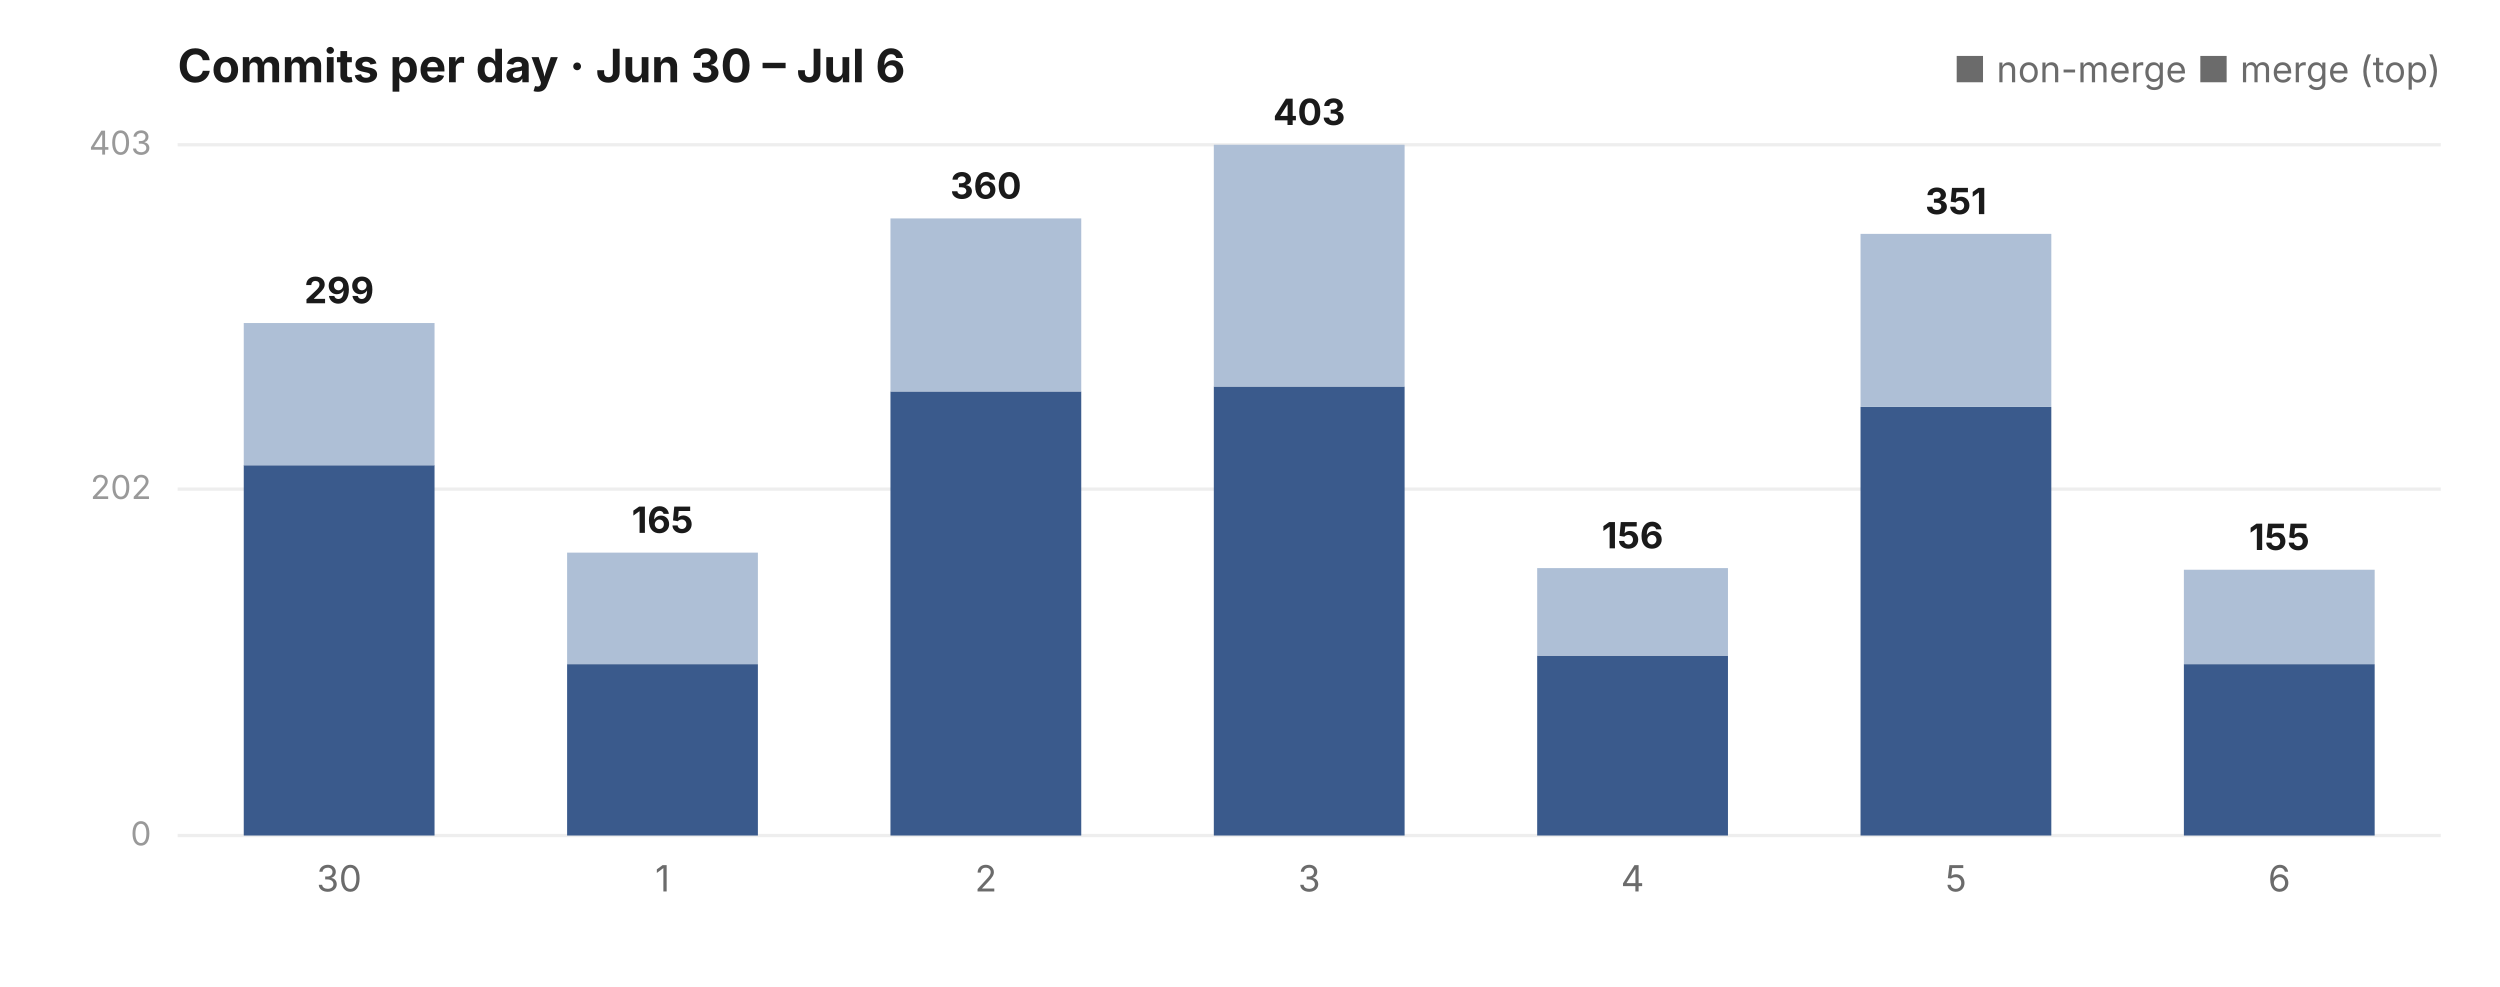
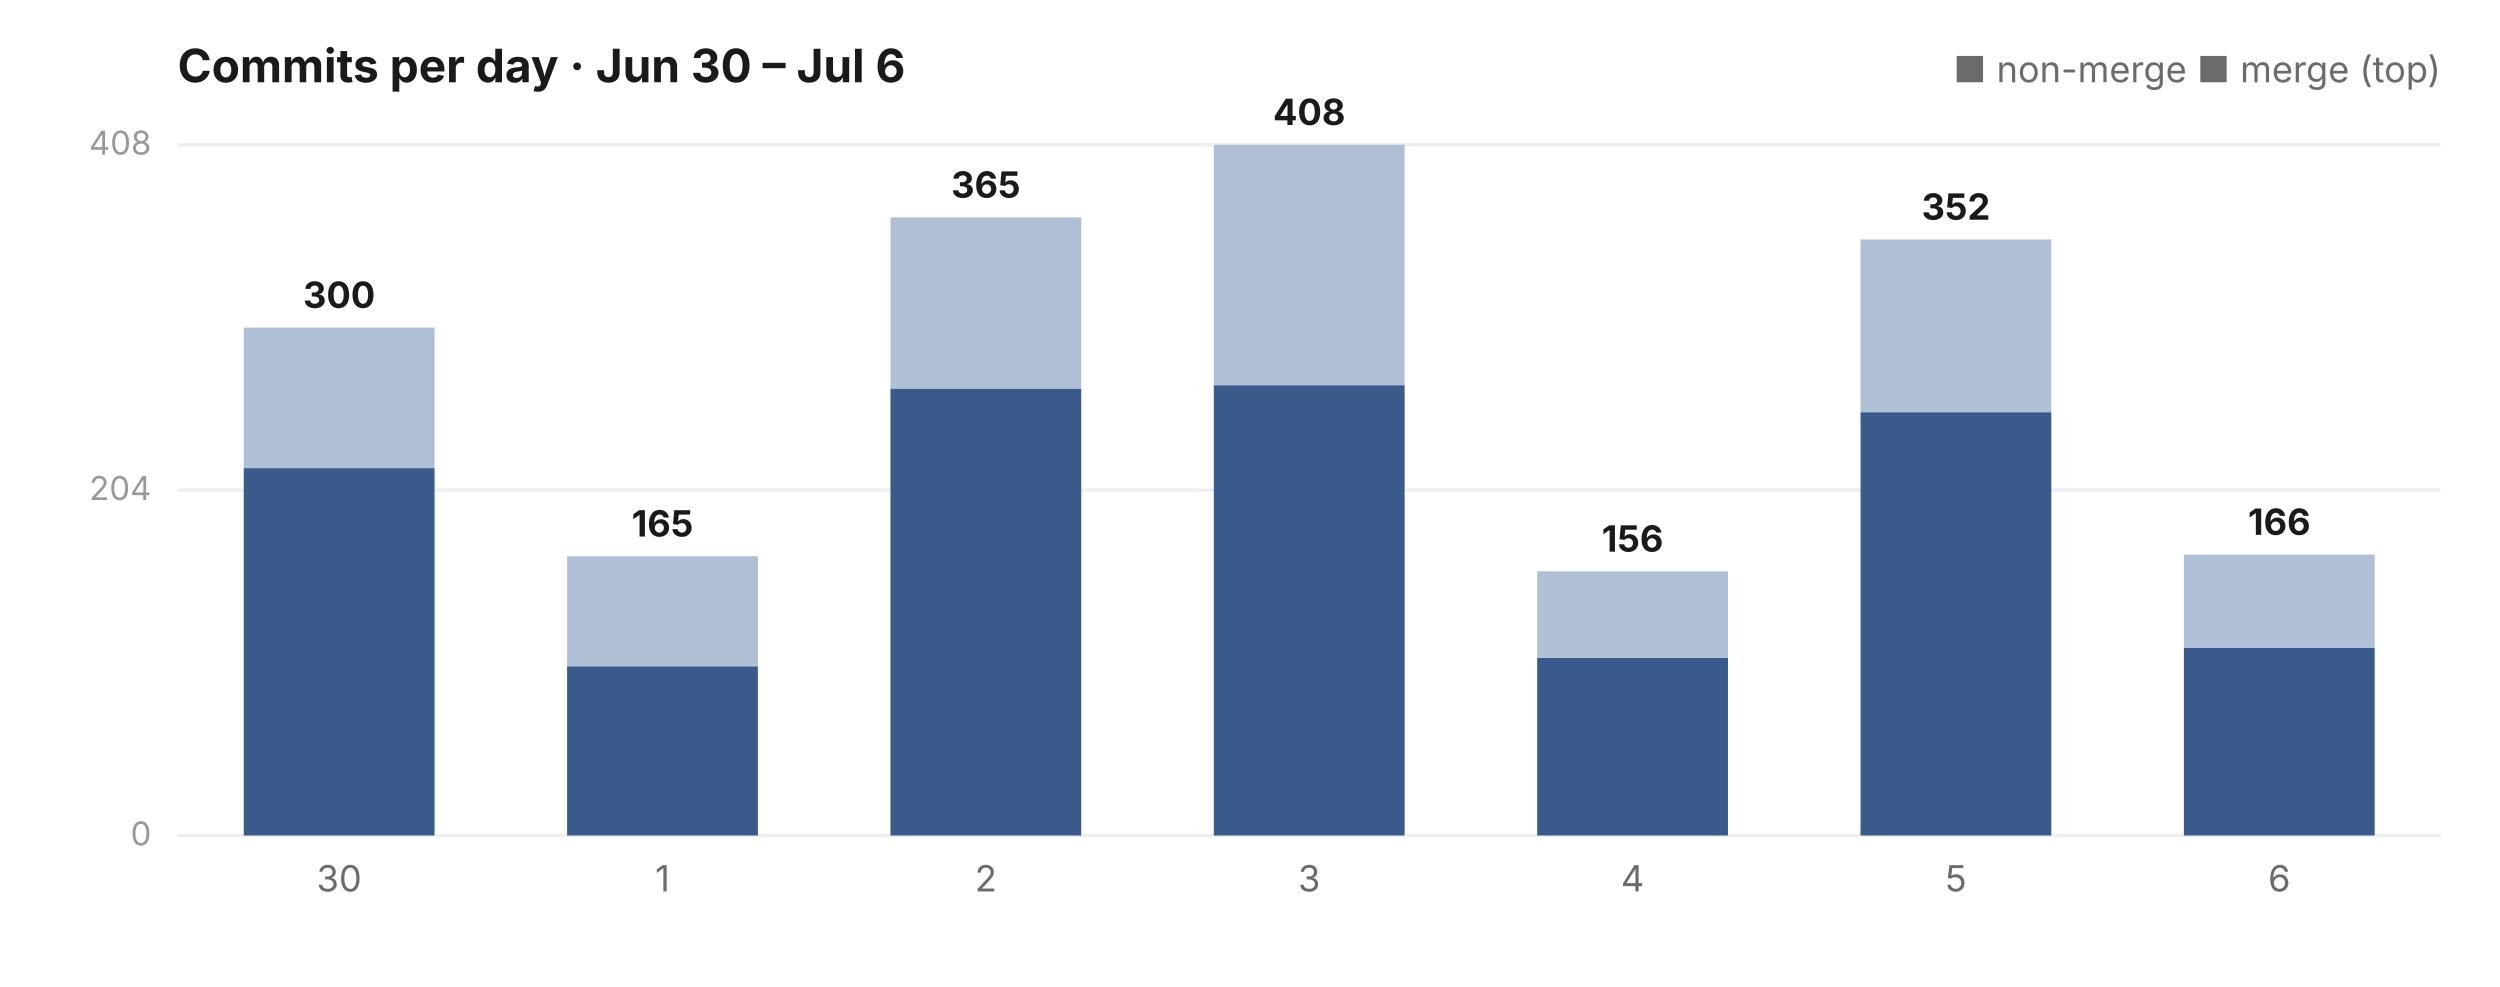
<svg xmlns="http://www.w3.org/2000/svg" viewBox="0 0 760 300" width="100%" style="font-family:-apple-system,Segoe UI,sans-serif;background:#fff;border:1px solid #e7e7e4;border-radius:8px">
  <text x="54" y="25" font-size="14" font-weight="700" fill="#1a1a1a">Commits per day · Jun 30 – Jul 6</text>
  <text x="742" y="25" font-size="11" fill="#6b6b6b" text-anchor="end">■ non-merge ■ merge (top)</text>
  <line x1="54" y1="254.0" x2="742" y2="254.0" stroke="#eee" />
  <text x="46" y="257.0" font-size="10" fill="#999" text-anchor="end">0</text>
-   <line x1="54" y1="148.7" x2="742" y2="148.7" stroke="#eee" />
-   <text x="46" y="151.7" font-size="10" fill="#999" text-anchor="end">202</text>
+   <line x1="54" y1="149.0" x2="742" y2="149.0" stroke="#eee" />
+   <text x="46" y="152.0" font-size="10" fill="#999" text-anchor="end">204</text>
  <line x1="54" y1="44.0" x2="742" y2="44.0" stroke="#eee" />
-   <text x="46" y="47.0" font-size="10" fill="#999" text-anchor="end">403</text>
-   <rect x="74.1" y="141.4" width="58.0" height="112.6" fill="#3a5a8c" />
-   <rect x="74.1" y="98.2" width="58.0" height="43.3" fill="#aebfd6" />
+   <text x="46" y="47.0" font-size="10" fill="#999" text-anchor="end">408</text>
+   <rect x="74.1" y="142.3" width="58.0" height="111.7" fill="#3a5a8c" />
+   <rect x="74.1" y="99.6" width="58.0" height="42.7" fill="#aebfd6" />
  <text x="103.1" y="271.0" font-size="11" fill="#6b6b6b" text-anchor="middle">30</text>
-   <text x="103.1" y="92.2" font-size="11" fill="#1a1a1a" text-anchor="middle" font-weight="700">299</text>
-   <rect x="172.4" y="201.9" width="58.0" height="52.1" fill="#3a5a8c" />
-   <rect x="172.4" y="168.0" width="58.0" height="33.9" fill="#aebfd6" />
+   <text x="103.1" y="93.6" font-size="11" fill="#1a1a1a" text-anchor="middle" font-weight="700">300</text>
+   <rect x="172.4" y="202.5" width="58.0" height="51.5" fill="#3a5a8c" />
+   <rect x="172.4" y="169.1" width="58.0" height="33.5" fill="#aebfd6" />
  <text x="201.4" y="271.0" font-size="11" fill="#6b6b6b" text-anchor="middle">1</text>
-   <text x="201.4" y="162.0" font-size="11" fill="#1a1a1a" text-anchor="middle" font-weight="700">165</text>
-   <rect x="270.7" y="119.0" width="58.0" height="135.0" fill="#3a5a8c" />
-   <rect x="270.7" y="66.4" width="58.0" height="52.6" fill="#aebfd6" />
+   <text x="201.4" y="163.1" font-size="11" fill="#1a1a1a" text-anchor="middle" font-weight="700">165</text>
+   <rect x="270.7" y="118.1" width="58.0" height="135.9" fill="#3a5a8c" />
+   <rect x="270.7" y="66.1" width="58.0" height="52.0" fill="#aebfd6" />
  <text x="299.7" y="271.0" font-size="11" fill="#6b6b6b" text-anchor="middle">2</text>
-   <text x="299.7" y="60.4" font-size="11" fill="#1a1a1a" text-anchor="middle" font-weight="700">360</text>
-   <rect x="369.0" y="117.5" width="58.0" height="136.5" fill="#3a5a8c" />
-   <rect x="369.0" y="44.0" width="58.0" height="73.5" fill="#aebfd6" />
+   <text x="299.7" y="60.1" font-size="11" fill="#1a1a1a" text-anchor="middle" font-weight="700">365</text>
+   <rect x="369.0" y="117.1" width="58.0" height="136.9" fill="#3a5a8c" />
+   <rect x="369.0" y="44.0" width="58.0" height="73.1" fill="#aebfd6" />
  <text x="398.0" y="271.0" font-size="11" fill="#6b6b6b" text-anchor="middle">3</text>
-   <text x="398.0" y="38.0" font-size="11" fill="#1a1a1a" text-anchor="middle" font-weight="700">403</text>
-   <rect x="467.3" y="199.3" width="58.0" height="54.7" fill="#3a5a8c" />
-   <rect x="467.3" y="172.7" width="58.0" height="26.6" fill="#aebfd6" />
+   <text x="398.0" y="38.0" font-size="11" fill="#1a1a1a" text-anchor="middle" font-weight="700">408</text>
+   <rect x="467.3" y="200.0" width="58.0" height="54.0" fill="#3a5a8c" />
+   <rect x="467.3" y="173.7" width="58.0" height="26.3" fill="#aebfd6" />
  <text x="496.3" y="271.0" font-size="11" fill="#6b6b6b" text-anchor="middle">4</text>
-   <text x="496.3" y="166.7" font-size="11" fill="#1a1a1a" text-anchor="middle" font-weight="700">156</text>
-   <rect x="565.6" y="123.7" width="58.0" height="130.3" fill="#3a5a8c" />
-   <rect x="565.6" y="71.1" width="58.0" height="52.6" fill="#aebfd6" />
+   <text x="496.3" y="167.7" font-size="11" fill="#1a1a1a" text-anchor="middle" font-weight="700">156</text>
+   <rect x="565.6" y="125.3" width="58.0" height="128.7" fill="#3a5a8c" />
+   <rect x="565.6" y="72.8" width="58.0" height="52.5" fill="#aebfd6" />
  <text x="594.6" y="271.0" font-size="11" fill="#6b6b6b" text-anchor="middle">5</text>
-   <text x="594.6" y="65.1" font-size="11" fill="#1a1a1a" text-anchor="middle" font-weight="700">351</text>
-   <rect x="663.9" y="201.9" width="58.0" height="52.1" fill="#3a5a8c" />
-   <rect x="663.9" y="173.2" width="58.0" height="28.7" fill="#aebfd6" />
+   <text x="594.6" y="66.8" font-size="11" fill="#1a1a1a" text-anchor="middle" font-weight="700">352</text>
+   <rect x="663.9" y="196.9" width="58.0" height="57.1" fill="#3a5a8c" />
+   <rect x="663.9" y="168.6" width="58.0" height="28.3" fill="#aebfd6" />
  <text x="692.9" y="271.0" font-size="11" fill="#6b6b6b" text-anchor="middle">6</text>
-   <text x="692.9" y="167.2" font-size="11" fill="#1a1a1a" text-anchor="middle" font-weight="700">155</text>
+   <text x="692.9" y="162.6" font-size="11" fill="#1a1a1a" text-anchor="middle" font-weight="700">166</text>
</svg>
